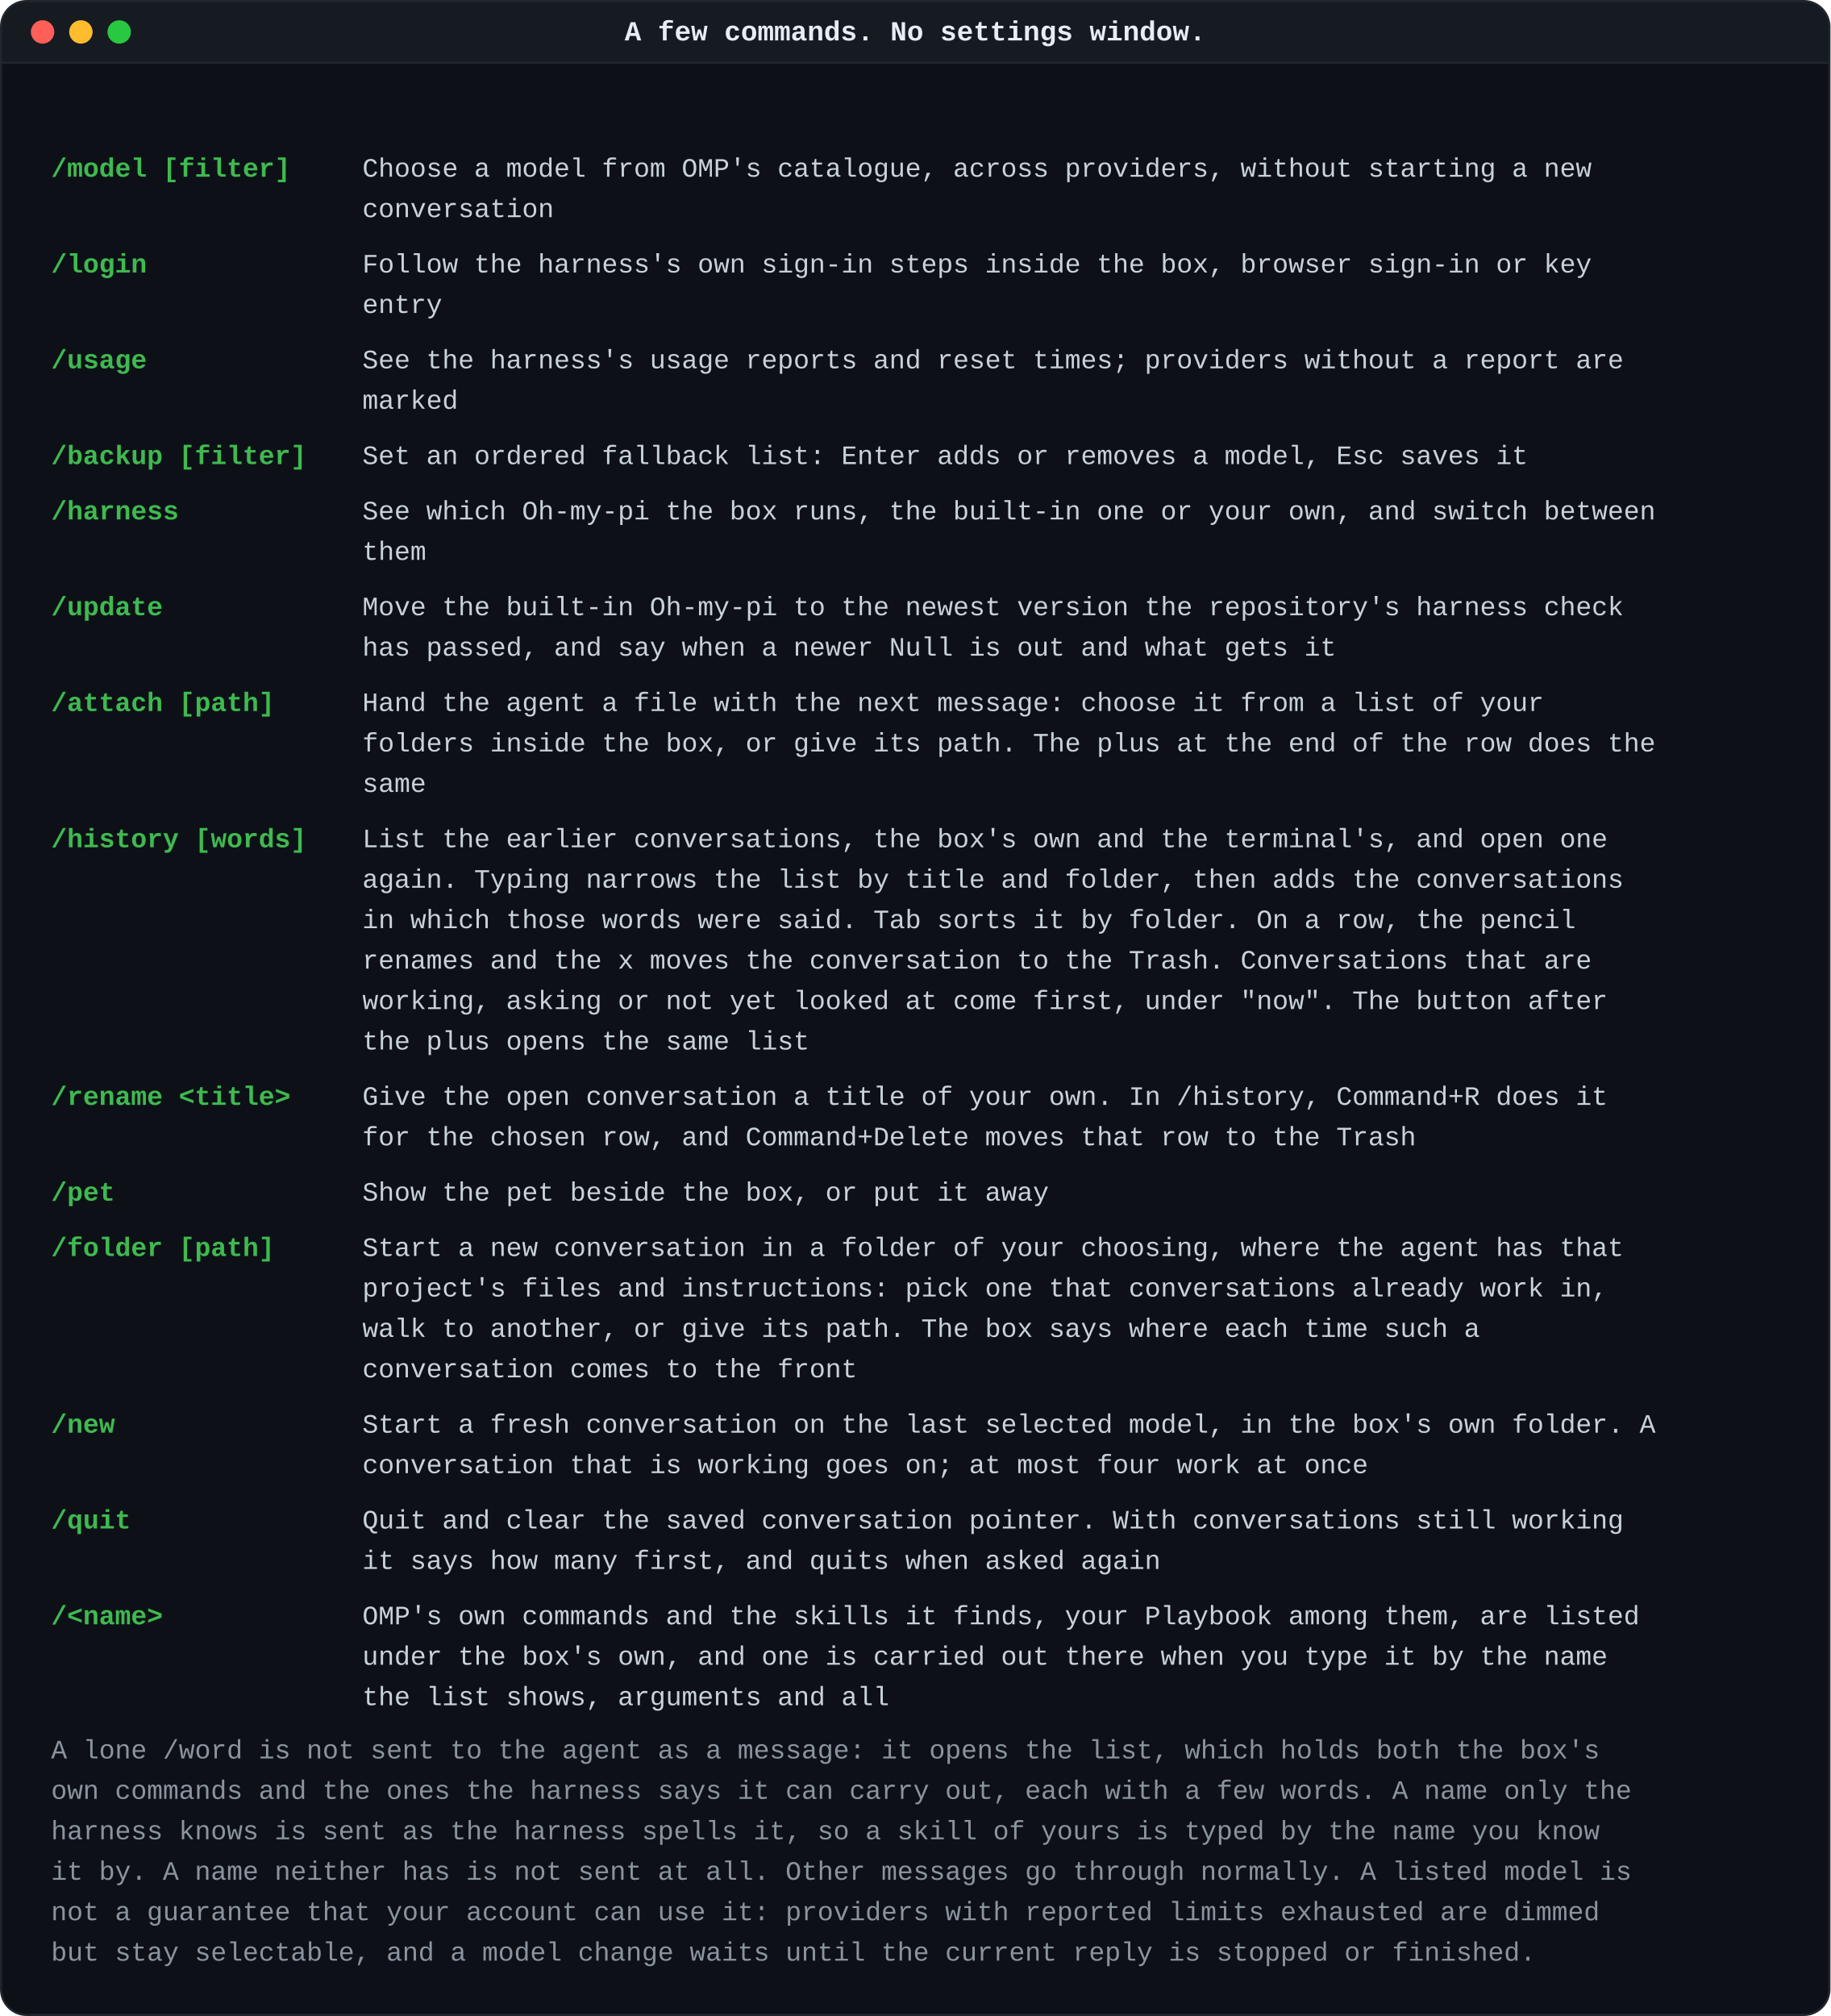
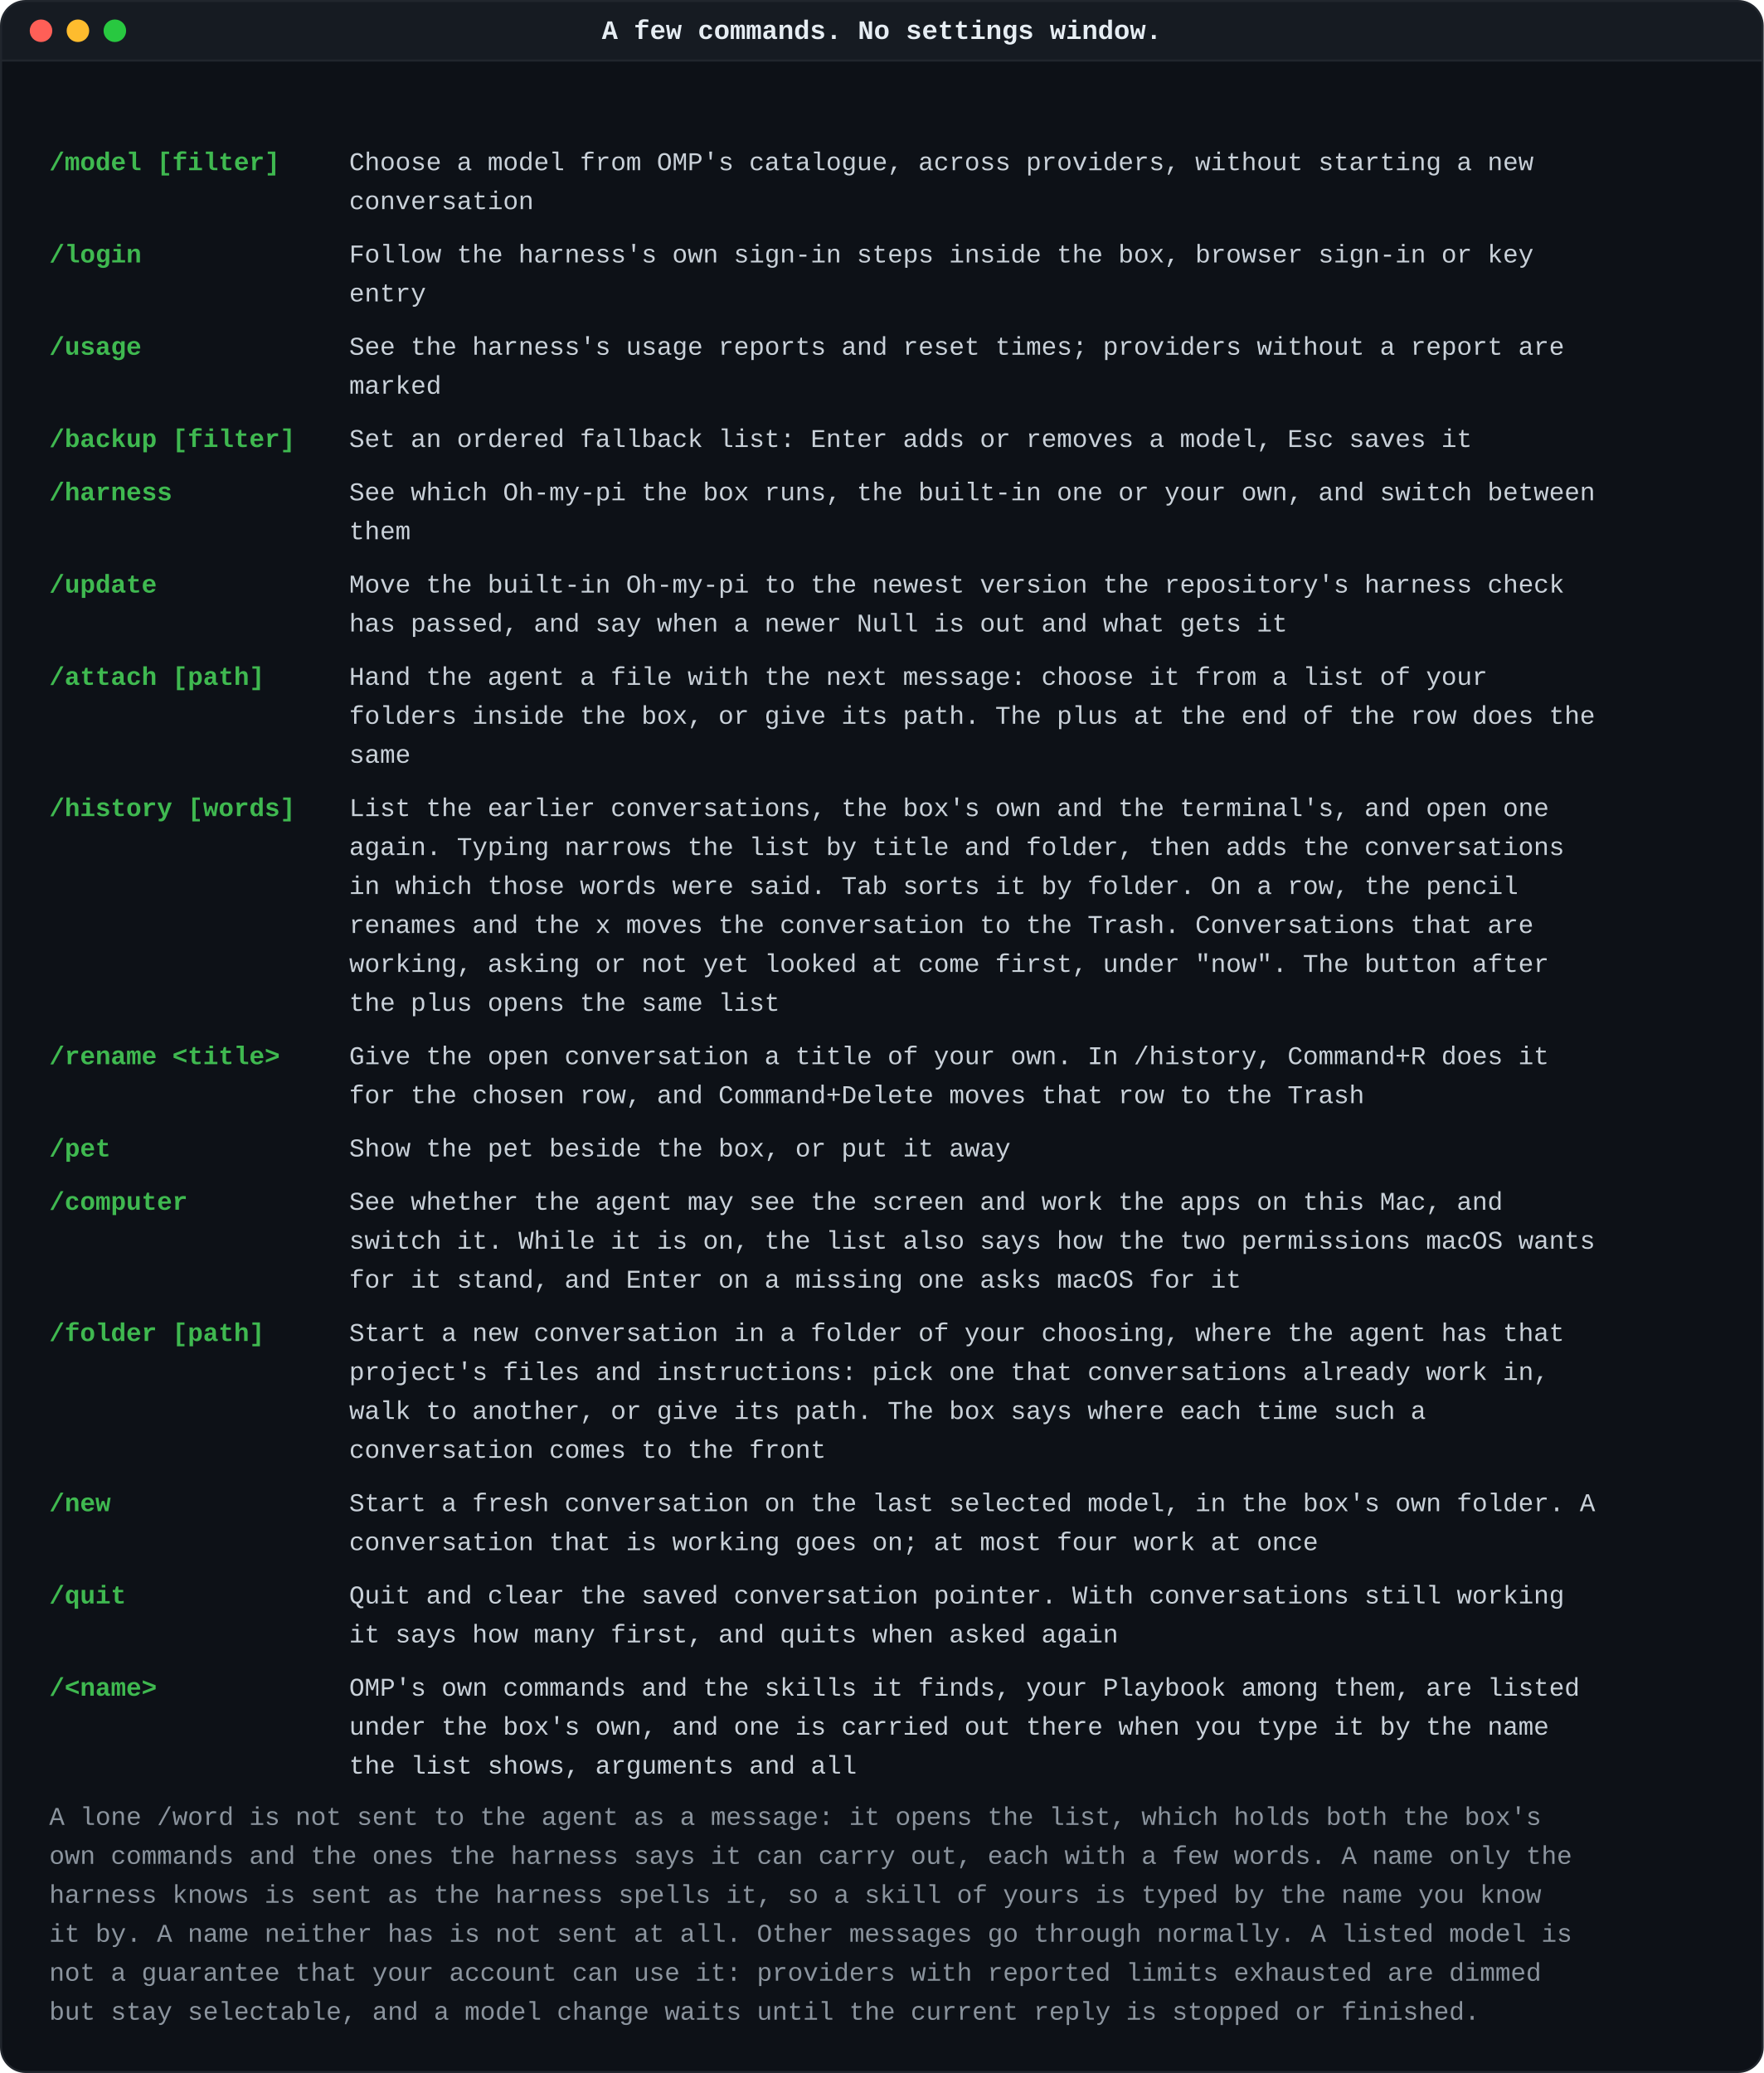
- <svg xmlns="http://www.w3.org/2000/svg" viewBox="0 0 860 947" width="860" height="947" fill="none" role="img" aria-label="A few commands. No settings window.. /model [filter]: Choose a model from OMP's catalogue, across providers, without starting a new conversation /login: Follow the harness's own sign-in steps inside the box, browser sign-in or key entry /usage: See the harness's usage reports and reset times; providers without a report are marked /backup [filter]: Set an ordered fallback list: Enter adds or removes a model, Esc saves it /harness: See which Oh-my-pi the box runs, the built-in one or your own, and switch between them /update: Move the built-in Oh-my-pi to the newest version the repository's harness check has passed, and say when a newer Null is out and what gets it /attach [path]: Hand the agent a file with the next message: choose it from a list of your folders inside the box, or give its path. The plus at the end of the row does the same /history [words]: List the earlier conversations, the box's own and the terminal's, and open one again. Typing narrows the list by title and folder, then adds the conversations in which those words were said. Tab sorts it by folder. On a row, the pencil renames and the x moves the conversation to the Trash. Conversations that are working, asking or not yet looked at come first, under &quot;now&quot;. The button after the plus opens the same list /rename &lt;title&gt;: Give the open conversation a title of your own. In /history, Command+R does it for the chosen row, and Command+Delete moves that row to the Trash /pet: Show the pet beside the box, or put it away /folder [path]: Start a new conversation in a folder of your choosing, where the agent has that project's files and instructions: pick one that conversations already work in, walk to another, or give its path. The box says where each time such a conversation comes to the front /new: Start a fresh conversation on the last selected model, in the box's own folder. A conversation that is working goes on; at most four work at once /quit: Quit and clear the saved conversation pointer. With conversations still working it says how many first, and quits when asked again /&lt;name&gt;: OMP's own commands and the skills it finds, your Playbook among them, are listed under the box's own, and one is carried out there when you type it by the name the list shows, arguments and all A lone /word is not sent to the agent as a message: it opens the list, which holds both the box's own commands and the ones the harness says it can carry out, each with a few words. A name only the harness knows is sent as the harness spells it, so a skill of yours is typed by the name you know it by. A name neither has is not sent at all. Other messages go through normally. A listed model is not a guarantee that your account can use it: providers with reported limits exhausted are dimmed but stay selectable, and a model change waits until the current reply is stopped or finished.">
+ <svg xmlns="http://www.w3.org/2000/svg" viewBox="0 0 860 1011" width="860" height="1011" fill="none" role="img" aria-label="A few commands. No settings window.. /model [filter]: Choose a model from OMP's catalogue, across providers, without starting a new conversation /login: Follow the harness's own sign-in steps inside the box, browser sign-in or key entry /usage: See the harness's usage reports and reset times; providers without a report are marked /backup [filter]: Set an ordered fallback list: Enter adds or removes a model, Esc saves it /harness: See which Oh-my-pi the box runs, the built-in one or your own, and switch between them /update: Move the built-in Oh-my-pi to the newest version the repository's harness check has passed, and say when a newer Null is out and what gets it /attach [path]: Hand the agent a file with the next message: choose it from a list of your folders inside the box, or give its path. The plus at the end of the row does the same /history [words]: List the earlier conversations, the box's own and the terminal's, and open one again. Typing narrows the list by title and folder, then adds the conversations in which those words were said. Tab sorts it by folder. On a row, the pencil renames and the x moves the conversation to the Trash. Conversations that are working, asking or not yet looked at come first, under &quot;now&quot;. The button after the plus opens the same list /rename &lt;title&gt;: Give the open conversation a title of your own. In /history, Command+R does it for the chosen row, and Command+Delete moves that row to the Trash /pet: Show the pet beside the box, or put it away /computer: See whether the agent may see the screen and work the apps on this Mac, and switch it. While it is on, the list also says how the two permissions macOS wants for it stand, and Enter on a missing one asks macOS for it /folder [path]: Start a new conversation in a folder of your choosing, where the agent has that project's files and instructions: pick one that conversations already work in, walk to another, or give its path. The box says where each time such a conversation comes to the front /new: Start a fresh conversation on the last selected model, in the box's own folder. A conversation that is working goes on; at most four work at once /quit: Quit and clear the saved conversation pointer. With conversations still working it says how many first, and quits when asked again /&lt;name&gt;: OMP's own commands and the skills it finds, your Playbook among them, are listed under the box's own, and one is carried out there when you type it by the name the list shows, arguments and all A lone /word is not sent to the agent as a message: it opens the list, which holds both the box's own commands and the ones the harness says it can carry out, each with a few words. A name only the harness knows is sent as the harness spells it, so a skill of yours is typed by the name you know it by. A name neither has is not sent at all. Other messages go through normally. A listed model is not a guarantee that your account can use it: providers with reported limits exhausted are dimmed but stay selectable, and a model change waits until the current reply is stopped or finished.">
  <style>
    text { font-family: ui-monospace,SFMono-Regular,'SF Mono',Menlo,Consolas,'Liberation Mono',monospace; }
    .rise { animation: rise .35s ease-out both; }
    .fade { animation: fade .4s ease-out both; }
    .blink { animation: blink 1.1s steps(1) infinite; }
    @keyframes rise { from { opacity: 0; transform: translateY(4px); } }
    @keyframes fade { from { opacity: 0; } }
    @keyframes blink { 50% { opacity: 0; } }
    @keyframes hold { 0%, 99.9% { opacity: 1; } 100% { opacity: 0; } }
    @media (prefers-reduced-motion: reduce) { * { animation: none !important; } }
  </style>
  <clipPath id="win">
-     <rect x="0.5" y="0.5" width="859" height="946" rx="12" />
+     <rect x="0.5" y="0.5" width="859" height="1010" rx="12" />
  </clipPath>
  <g clip-path="url(#win)">
-     <rect width="860" height="947" fill="#0D1117" />
+     <rect width="860" height="1011" fill="#0D1117" />
    <rect width="860" height="30" fill="#161B22" />
    <path d="M0 29.5H860" stroke="#21262D" />
    <circle cx="20" cy="15.0" r="5.5" fill="#FF5F57" />
    <circle cx="38" cy="15.0" r="5.5" fill="#FEBC2E" />
    <circle cx="56" cy="15.0" r="5.5" fill="#28C840" />
    <text x="430.0" y="19.0" font-size="13" font-weight="600" fill="#E6EDF3" text-anchor="middle">A few commands. No settings window.</text>
    <text x="24" y="83.0" font-size="12.5" font-weight="700" fill="#3FB950">/model [filter]</text>
    <text x="170.25" y="83.0" font-size="12.5" fill="#C9D1D9">Choose a model from OMP's catalogue, across providers, without starting a new</text>
    <text x="170.25" y="102.0" font-size="12.5" fill="#C9D1D9">conversation</text>
    <text x="24" y="128.0" font-size="12.5" font-weight="700" fill="#3FB950">/login</text>
    <text x="170.25" y="128.0" font-size="12.5" fill="#C9D1D9">Follow the harness's own sign-in steps inside the box, browser sign-in or key</text>
    <text x="170.25" y="147.0" font-size="12.5" fill="#C9D1D9">entry</text>
    <text x="24" y="173.0" font-size="12.5" font-weight="700" fill="#3FB950">/usage</text>
    <text x="170.25" y="173.0" font-size="12.5" fill="#C9D1D9">See the harness's usage reports and reset times; providers without a report are</text>
    <text x="170.25" y="192.0" font-size="12.5" fill="#C9D1D9">marked</text>
    <text x="24" y="218.0" font-size="12.5" font-weight="700" fill="#3FB950">/backup [filter]</text>
    <text x="170.25" y="218.0" font-size="12.5" fill="#C9D1D9">Set an ordered fallback list: Enter adds or removes a model, Esc saves it</text>
    <text x="24" y="244.0" font-size="12.5" font-weight="700" fill="#3FB950">/harness</text>
    <text x="170.25" y="244.0" font-size="12.5" fill="#C9D1D9">See which Oh-my-pi the box runs, the built-in one or your own, and switch between</text>
    <text x="170.25" y="263.0" font-size="12.5" fill="#C9D1D9">them</text>
    <text x="24" y="289.0" font-size="12.5" font-weight="700" fill="#3FB950">/update</text>
    <text x="170.25" y="289.0" font-size="12.5" fill="#C9D1D9">Move the built-in Oh-my-pi to the newest version the repository's harness check</text>
    <text x="170.25" y="308.0" font-size="12.5" fill="#C9D1D9">has passed, and say when a newer Null is out and what gets it</text>
    <text x="24" y="334.0" font-size="12.5" font-weight="700" fill="#3FB950">/attach [path]</text>
    <text x="170.25" y="334.0" font-size="12.5" fill="#C9D1D9">Hand the agent a file with the next message: choose it from a list of your</text>
    <text x="170.25" y="353.0" font-size="12.5" fill="#C9D1D9">folders inside the box, or give its path. The plus at the end of the row does the</text>
    <text x="170.25" y="372.0" font-size="12.5" fill="#C9D1D9">same</text>
    <text x="24" y="398.0" font-size="12.5" font-weight="700" fill="#3FB950">/history [words]</text>
    <text x="170.25" y="398.0" font-size="12.5" fill="#C9D1D9">List the earlier conversations, the box's own and the terminal's, and open one</text>
    <text x="170.25" y="417.0" font-size="12.5" fill="#C9D1D9">again. Typing narrows the list by title and folder, then adds the conversations</text>
    <text x="170.25" y="436.0" font-size="12.5" fill="#C9D1D9">in which those words were said. Tab sorts it by folder. On a row, the pencil</text>
    <text x="170.25" y="455.0" font-size="12.5" fill="#C9D1D9">renames and the x moves the conversation to the Trash. Conversations that are</text>
    <text x="170.25" y="474.0" font-size="12.5" fill="#C9D1D9">working, asking or not yet looked at come first, under "now". The button after</text>
    <text x="170.25" y="493.0" font-size="12.5" fill="#C9D1D9">the plus opens the same list</text>
    <text x="24" y="519.0" font-size="12.5" font-weight="700" fill="#3FB950">/rename &lt;title&gt;</text>
    <text x="170.25" y="519.0" font-size="12.5" fill="#C9D1D9">Give the open conversation a title of your own. In /history, Command+R does it</text>
    <text x="170.25" y="538.0" font-size="12.5" fill="#C9D1D9">for the chosen row, and Command+Delete moves that row to the Trash</text>
    <text x="24" y="564.0" font-size="12.5" font-weight="700" fill="#3FB950">/pet</text>
    <text x="170.25" y="564.0" font-size="12.5" fill="#C9D1D9">Show the pet beside the box, or put it away</text>
-     <text x="24" y="590.0" font-size="12.5" font-weight="700" fill="#3FB950">/folder [path]</text>
-     <text x="170.25" y="590.0" font-size="12.5" fill="#C9D1D9">Start a new conversation in a folder of your choosing, where the agent has that</text>
-     <text x="170.25" y="609.0" font-size="12.5" fill="#C9D1D9">project's files and instructions: pick one that conversations already work in,</text>
-     <text x="170.25" y="628.0" font-size="12.5" fill="#C9D1D9">walk to another, or give its path. The box says where each time such a</text>
-     <text x="170.25" y="647.0" font-size="12.5" fill="#C9D1D9">conversation comes to the front</text>
-     <text x="24" y="673.0" font-size="12.5" font-weight="700" fill="#3FB950">/new</text>
-     <text x="170.25" y="673.0" font-size="12.5" fill="#C9D1D9">Start a fresh conversation on the last selected model, in the box's own folder. A</text>
-     <text x="170.25" y="692.0" font-size="12.5" fill="#C9D1D9">conversation that is working goes on; at most four work at once</text>
-     <text x="24" y="718.0" font-size="12.5" font-weight="700" fill="#3FB950">/quit</text>
-     <text x="170.25" y="718.0" font-size="12.5" fill="#C9D1D9">Quit and clear the saved conversation pointer. With conversations still working</text>
-     <text x="170.25" y="737.0" font-size="12.5" fill="#C9D1D9">it says how many first, and quits when asked again</text>
-     <text x="24" y="763.0" font-size="12.5" font-weight="700" fill="#3FB950">/&lt;name&gt;</text>
-     <text x="170.25" y="763.0" font-size="12.5" fill="#C9D1D9">OMP's own commands and the skills it finds, your Playbook among them, are listed</text>
-     <text x="170.25" y="782.0" font-size="12.5" fill="#C9D1D9">under the box's own, and one is carried out there when you type it by the name</text>
-     <text x="170.25" y="801.0" font-size="12.5" fill="#C9D1D9">the list shows, arguments and all</text>
-     <text x="24" y="826.0" font-size="12.5" fill="#8B949E">A lone /word is not sent to the agent as a message: it opens the list, which holds both the box's</text>
-     <text x="24" y="845.0" font-size="12.5" fill="#8B949E">own commands and the ones the harness says it can carry out, each with a few words. A name only the</text>
-     <text x="24" y="864.0" font-size="12.5" fill="#8B949E">harness knows is sent as the harness spells it, so a skill of yours is typed by the name you know</text>
-     <text x="24" y="883.0" font-size="12.5" fill="#8B949E">it by. A name neither has is not sent at all. Other messages go through normally. A listed model is</text>
-     <text x="24" y="902.0" font-size="12.5" fill="#8B949E">not a guarantee that your account can use it: providers with reported limits exhausted are dimmed</text>
-     <text x="24" y="921.0" font-size="12.5" fill="#8B949E">but stay selectable, and a model change waits until the current reply is stopped or finished.</text>
+     <text x="24" y="590.0" font-size="12.5" font-weight="700" fill="#3FB950">/computer</text>
+     <text x="170.25" y="590.0" font-size="12.5" fill="#C9D1D9">See whether the agent may see the screen and work the apps on this Mac, and</text>
+     <text x="170.25" y="609.0" font-size="12.5" fill="#C9D1D9">switch it. While it is on, the list also says how the two permissions macOS wants</text>
+     <text x="170.25" y="628.0" font-size="12.5" fill="#C9D1D9">for it stand, and Enter on a missing one asks macOS for it</text>
+     <text x="24" y="654.0" font-size="12.5" font-weight="700" fill="#3FB950">/folder [path]</text>
+     <text x="170.25" y="654.0" font-size="12.5" fill="#C9D1D9">Start a new conversation in a folder of your choosing, where the agent has that</text>
+     <text x="170.25" y="673.0" font-size="12.5" fill="#C9D1D9">project's files and instructions: pick one that conversations already work in,</text>
+     <text x="170.25" y="692.0" font-size="12.5" fill="#C9D1D9">walk to another, or give its path. The box says where each time such a</text>
+     <text x="170.25" y="711.0" font-size="12.5" fill="#C9D1D9">conversation comes to the front</text>
+     <text x="24" y="737.0" font-size="12.5" font-weight="700" fill="#3FB950">/new</text>
+     <text x="170.25" y="737.0" font-size="12.5" fill="#C9D1D9">Start a fresh conversation on the last selected model, in the box's own folder. A</text>
+     <text x="170.25" y="756.0" font-size="12.5" fill="#C9D1D9">conversation that is working goes on; at most four work at once</text>
+     <text x="24" y="782.0" font-size="12.5" font-weight="700" fill="#3FB950">/quit</text>
+     <text x="170.25" y="782.0" font-size="12.5" fill="#C9D1D9">Quit and clear the saved conversation pointer. With conversations still working</text>
+     <text x="170.25" y="801.0" font-size="12.5" fill="#C9D1D9">it says how many first, and quits when asked again</text>
+     <text x="24" y="827.0" font-size="12.5" font-weight="700" fill="#3FB950">/&lt;name&gt;</text>
+     <text x="170.25" y="827.0" font-size="12.5" fill="#C9D1D9">OMP's own commands and the skills it finds, your Playbook among them, are listed</text>
+     <text x="170.25" y="846.0" font-size="12.5" fill="#C9D1D9">under the box's own, and one is carried out there when you type it by the name</text>
+     <text x="170.25" y="865.0" font-size="12.5" fill="#C9D1D9">the list shows, arguments and all</text>
+     <text x="24" y="890.0" font-size="12.5" fill="#8B949E">A lone /word is not sent to the agent as a message: it opens the list, which holds both the box's</text>
+     <text x="24" y="909.0" font-size="12.5" fill="#8B949E">own commands and the ones the harness says it can carry out, each with a few words. A name only the</text>
+     <text x="24" y="928.0" font-size="12.5" fill="#8B949E">harness knows is sent as the harness spells it, so a skill of yours is typed by the name you know</text>
+     <text x="24" y="947.0" font-size="12.5" fill="#8B949E">it by. A name neither has is not sent at all. Other messages go through normally. A listed model is</text>
+     <text x="24" y="966.0" font-size="12.5" fill="#8B949E">not a guarantee that your account can use it: providers with reported limits exhausted are dimmed</text>
+     <text x="24" y="985.0" font-size="12.5" fill="#8B949E">but stay selectable, and a model change waits until the current reply is stopped or finished.</text>
  </g>
-   <rect x="0.5" y="0.5" width="859" height="946" rx="12" stroke="#21262D" />
+   <rect x="0.5" y="0.5" width="859" height="1010" rx="12" stroke="#21262D" />
</svg>
